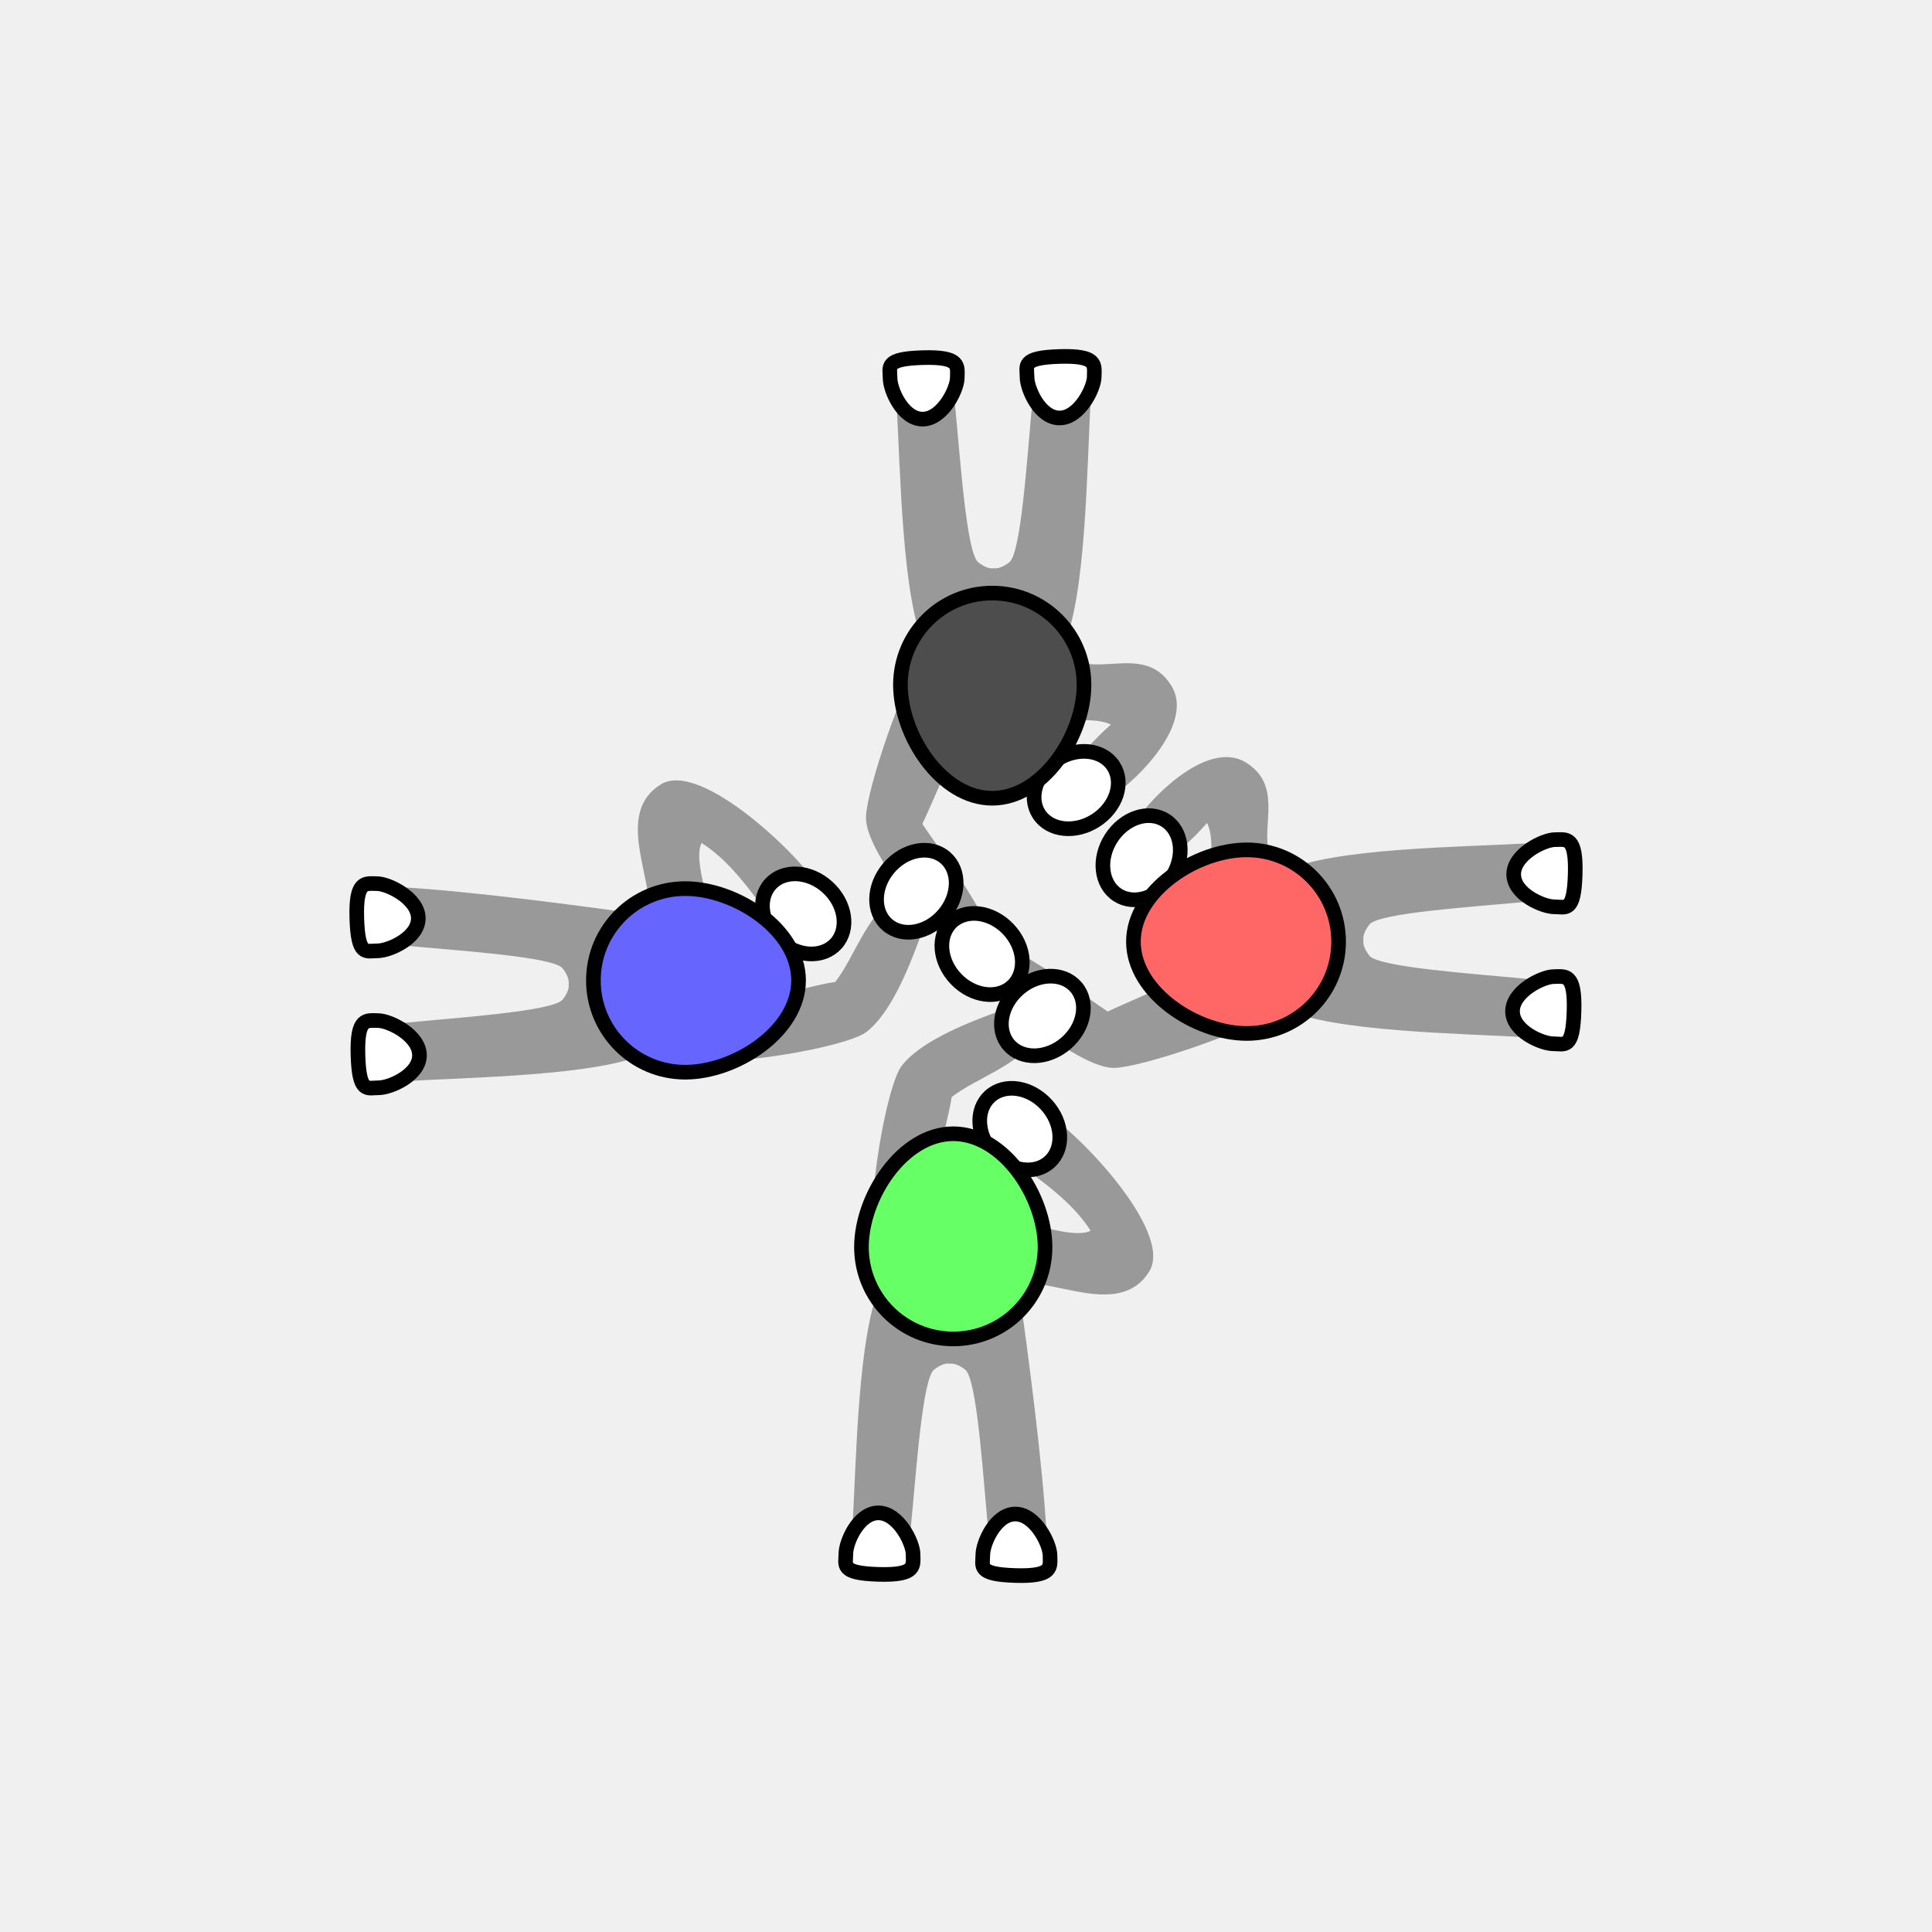
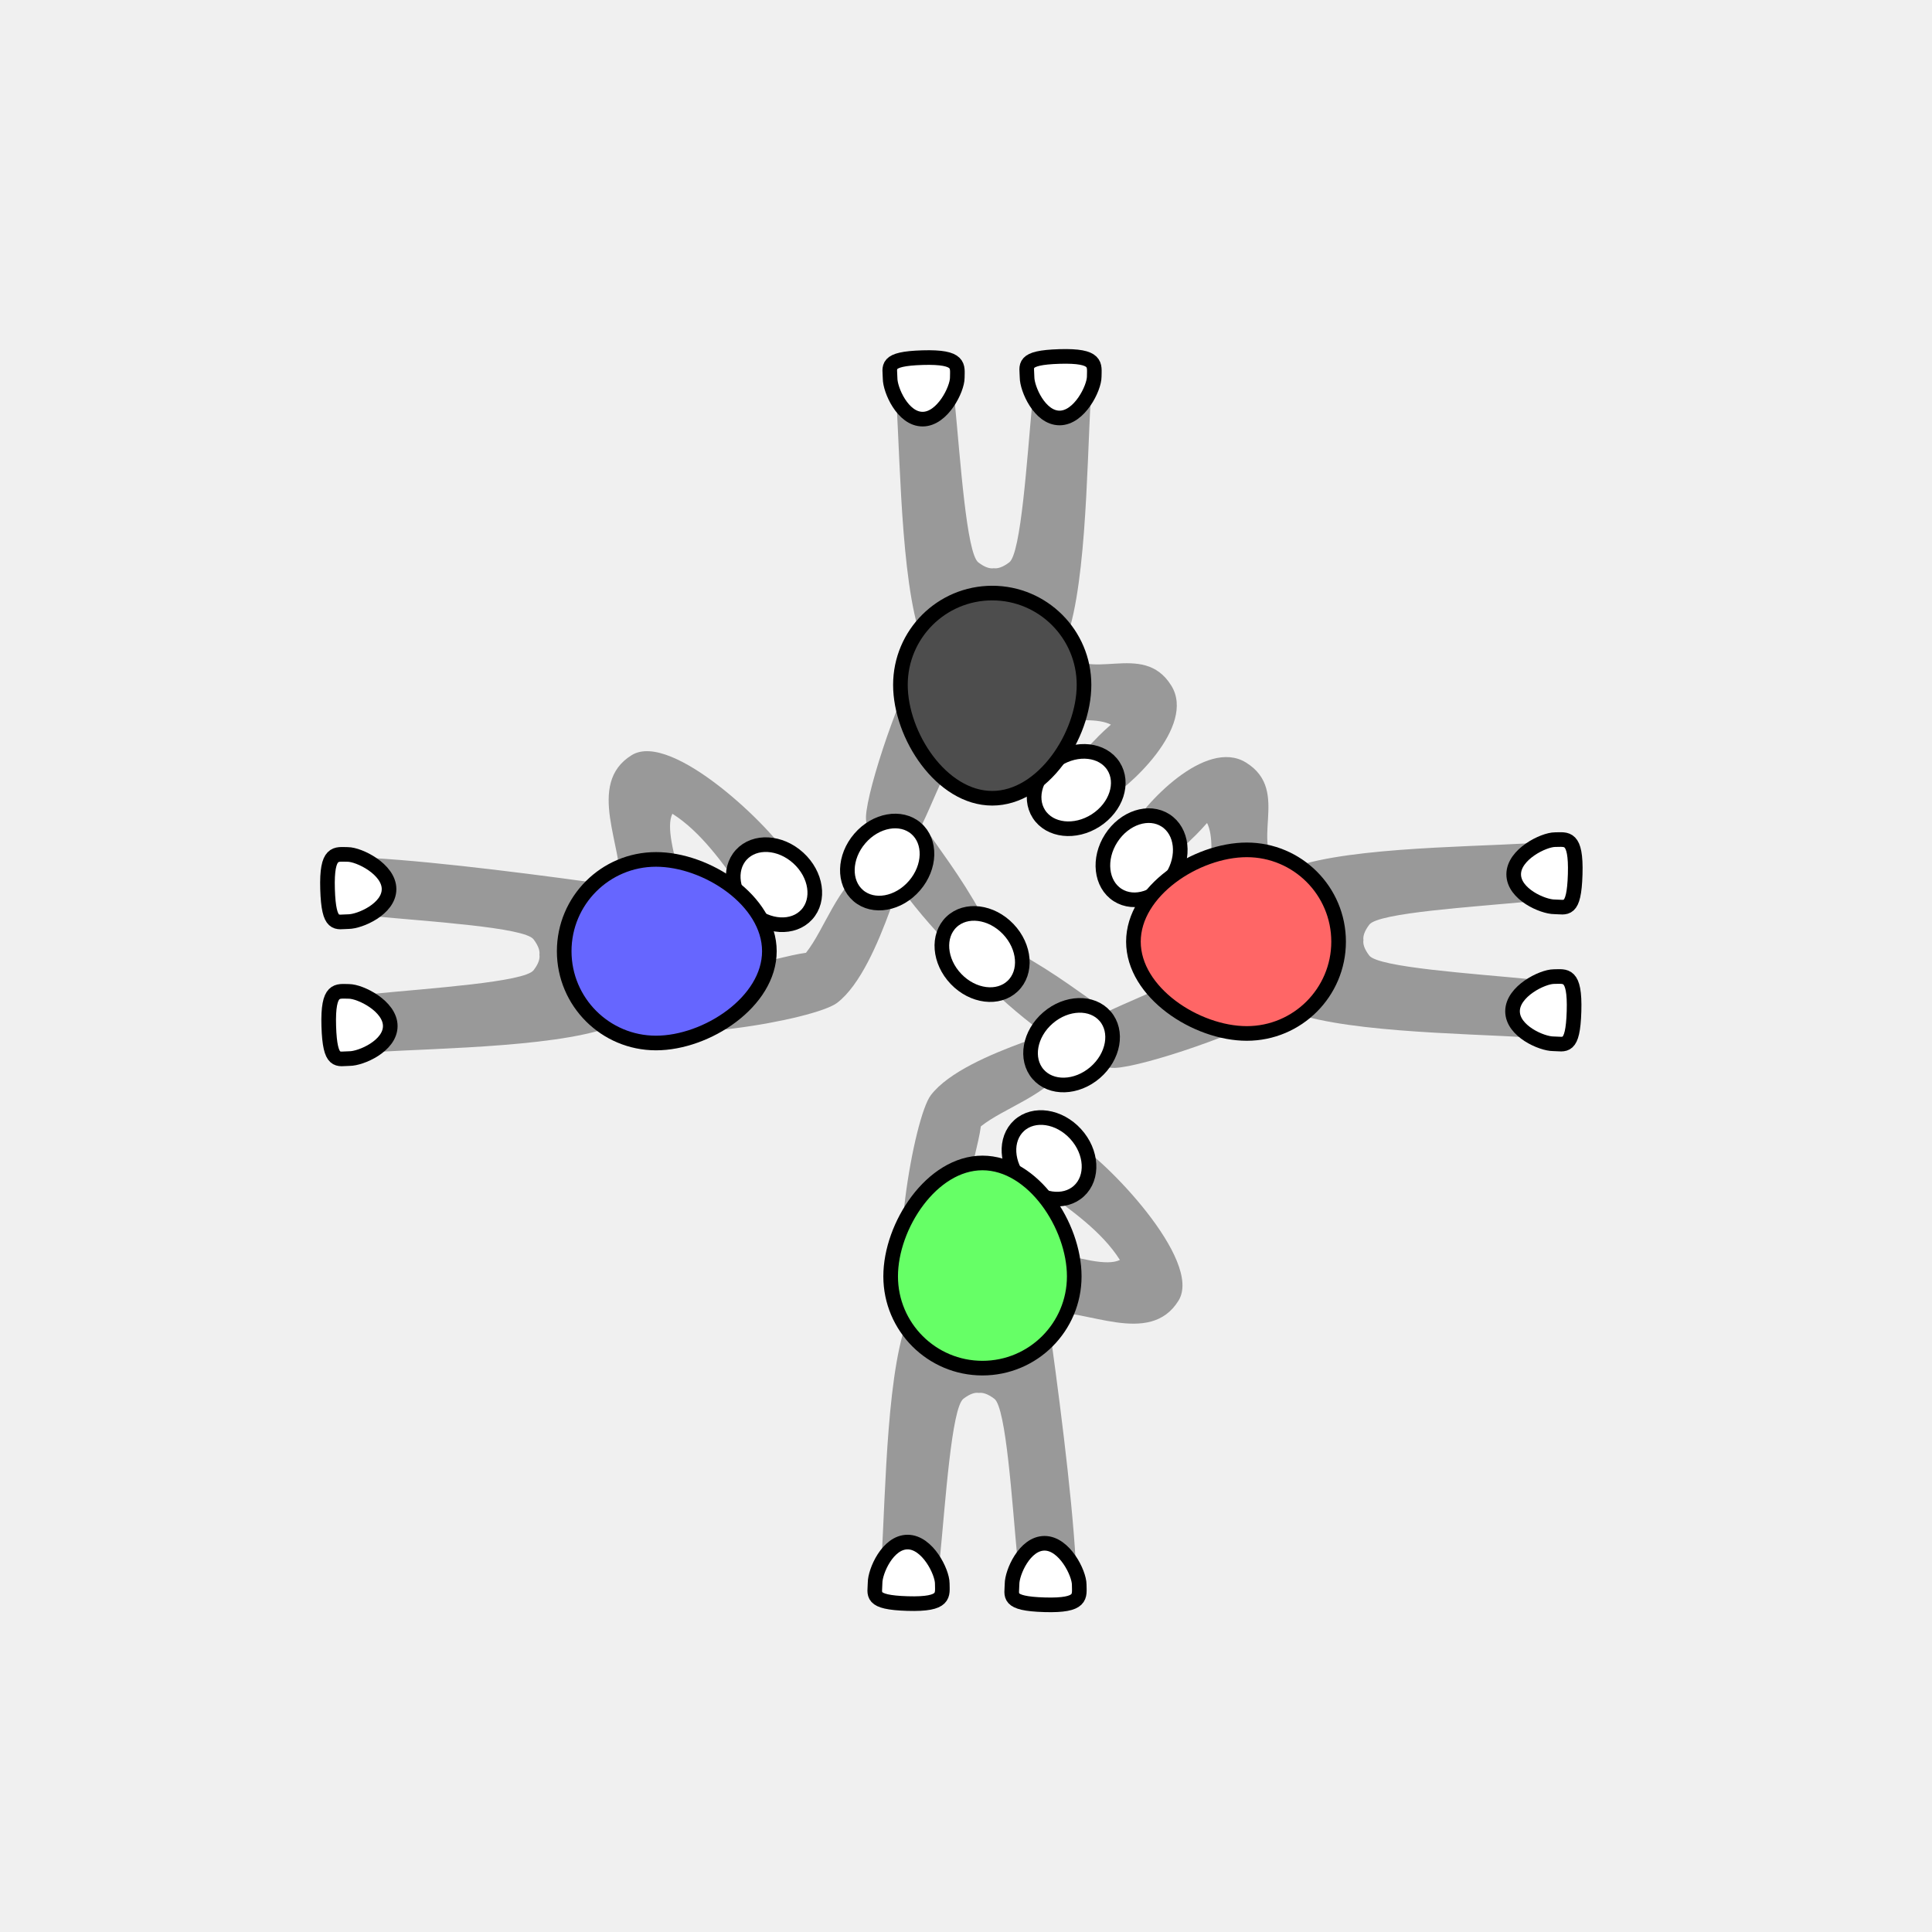
<svg xmlns="http://www.w3.org/2000/svg" width="35mm" height="35mm" viewBox="0 0 35 35" version="1.1" id="svg1" xml:space="preserve">
  <defs id="defs1" />
  <g id="layer1">
-     <path style="fill:#999999;fill-opacity:1;stroke:none;stroke-width:0.265;stroke-dasharray:none;stroke-opacity:1" d="m 7.009,16.581 c -0.004,-0.262 0.082,-0.518 0.262,-0.508 1.252,0.072 3.161,0.323 4.482,0.51 0.089,-0.676 -0.625,-1.853 0.22,-2.374 0.732,-0.452 2.589,1.364 2.851,1.863 0.131,0.249 -0.679,0.807 -0.858,0.566 -0.34,-0.459 -0.73,-1.034 -1.256,-1.367 -0.231,0.459 0.561,2.023 0.343,2.55 0.005,0.588 1.515,0.039 2.077,-0.031 0.341,-0.428 0.568,-1.22 1.115,-1.56 0.315,0.147 0.521,0.484 0.409,0.788 -0.218,0.593 -0.539,1.357 -0.959,1.678 -0.406,0.31 -3.254,0.803 -3.935,0.367 -0.904,0.432 -3.23,0.45 -4.482,0.527 -0.359,0.022 -0.346,-1.022 0.012,-1.057 1.03,-0.101 2.744,-0.213 2.906,-0.428 0.092,-0.121 0.116,-0.211 0.105,-0.279 0.01,-0.068 -0.015,-0.16 -0.107,-0.281 -0.163,-0.214 -1.876,-0.321 -2.906,-0.418 -0.179,-0.017 -0.273,-0.285 -0.277,-0.547 z" id="path4-4-5-5-1-3" />
-     <ellipse style="fill:#ffffff;fill-opacity:1;stroke:#000000;stroke-width:0.265;stroke-dasharray:none;stroke-opacity:1" id="path1-7-2-9-9-1-6-1-2-3-6" cx="-2.419" cy="21.909" rx="0.654" ry="0.803" transform="rotate(-47.61303)" />
-     <path id="path1-7-1-2-6-5-0-1" style="fill:#ffffff;stroke:#000000;stroke-width:0.265;stroke-dasharray:none" d="m 6.84,17.225 c 0.207,1e-6 0.738,-0.228 0.738,-0.589 3e-7,-0.361 -0.542,-0.628 -0.749,-0.628 -0.207,-1e-6 -0.386,-0.07 -0.365,0.628 0.021,0.698 0.168,0.589 0.375,0.589 z" />
-     <path id="path1-7-1-9-0-2-6-6-8" style="fill:#ffffff;stroke:#000000;stroke-width:0.265;stroke-dasharray:none" d="m 6.861,19.706 c 0.207,1e-6 0.738,-0.228 0.738,-0.589 0,-0.361 -0.542,-0.628 -0.749,-0.628 -0.207,-1e-6 -0.386,-0.07 -0.365,0.628 0.021,0.698 0.168,0.589 0.375,0.589 z" />
-     <path id="path1-9-9-6" style="fill:#6666ff;fill-opacity:1;stroke:#000000;stroke-width:0.265" d="m 12.413,16.098 c 0.918,10e-7 2.054,0.744 2.054,1.663 0,0.918 -1.136,1.663 -2.054,1.663 -0.918,0 -1.663,-0.744 -1.663,-1.663 -10e-7,-0.918 0.744,-1.663 1.663,-1.663 z" />
-     <path style="fill:#999999;fill-opacity:1;stroke:none;stroke-width:0.265;stroke-dasharray:none;stroke-opacity:1" d="m 18.448,27.997 c 0.262,0.004 0.518,-0.082 0.508,-0.262 -0.072,-1.252 -0.323,-3.161 -0.51,-4.482 0.676,-0.089 1.853,0.625 2.374,-0.22 0.452,-0.732 -1.364,-2.589 -1.863,-2.851 -0.249,-0.131 -0.807,0.679 -0.566,0.858 0.459,0.34 1.034,0.73 1.367,1.256 -0.459,0.231 -2.023,-0.561 -2.55,-0.343 -0.588,-0.005 -0.039,-1.515 0.031,-2.077 0.428,-0.341 1.22,-0.568 1.56,-1.115 -0.147,-0.315 -0.484,-0.521 -0.788,-0.409 -0.593,0.218 -1.357,0.539 -1.678,0.959 -0.31,0.406 -0.803,3.254 -0.367,3.935 -0.432,0.904 -0.45,3.23 -0.527,4.482 -0.022,0.359 1.022,0.346 1.057,-0.012 0.101,-1.03 0.213,-2.744 0.428,-2.906 0.121,-0.092 0.211,-0.116 0.279,-0.105 0.068,-0.01 0.16,0.015 0.281,0.107 0.214,0.163 0.321,1.876 0.418,2.906 0.017,0.179 0.285,0.273 0.547,0.277 z" id="path4-4-5-5-1-3-1" />
-     <ellipse style="fill:#ffffff;fill-opacity:1;stroke:#000000;stroke-width:0.265;stroke-dasharray:none;stroke-opacity:1" id="path1-7-2-9-9-1-6-1-2-3-6-0" cx="-0.144" cy="-27.562" rx="0.654" ry="0.803" transform="matrix(0.7386087,-0.6741344,-0.6741344,-0.7386087,0,0)" />
-     <path id="path1-7-1-2-6-5-0-1-5" style="fill:#ffffff;stroke:#000000;stroke-width:0.265;stroke-dasharray:none" d="m 17.805,28.166 c -1e-6,-0.207 0.228,-0.738 0.589,-0.738 0.361,1e-6 0.628,0.542 0.628,0.749 1e-6,0.207 0.07,0.386 -0.628,0.365 -0.698,-0.021 -0.589,-0.168 -0.589,-0.375 z" />
-     <path id="path1-7-1-9-0-2-6-6-8-1" style="fill:#ffffff;stroke:#000000;stroke-width:0.265;stroke-dasharray:none" d="m 15.324,28.145 c -10e-7,-0.207 0.228,-0.738 0.589,-0.738 0.361,0 0.628,0.542 0.628,0.749 1e-6,0.207 0.07,0.386 -0.628,0.365 -0.698,-0.021 -0.589,-0.168 -0.589,-0.375 z" />
-     <path id="path1-9-9-6-1" style="fill:#66ff66;fill-opacity:1;stroke:#000000;stroke-width:0.265" d="m 18.932,22.593 c -1e-6,-0.918 -0.744,-2.054 -1.663,-2.054 -0.918,0 -1.663,1.136 -1.663,2.054 0,0.918 0.744,1.663 1.663,1.663 0.918,0 1.663,-0.744 1.663,-1.663 z" />
+     <path style="fill:#999999;fill-opacity:1;stroke:none;stroke-width:0.265;stroke-dasharray:none;stroke-opacity:1" d="m 6.48,16.052 c -0.004,-0.262 0.082,-0.518 0.262,-0.508 1.252,0.072 3.161,0.323 4.482,0.51 0.089,-0.676 -0.625,-1.853 0.22,-2.374 0.732,-0.452 2.589,1.364 2.851,1.863 0.131,0.249 -0.679,0.807 -0.858,0.566 -0.34,-0.459 -0.73,-1.034 -1.256,-1.367 -0.231,0.459 0.561,2.023 0.343,2.55 0.005,0.588 1.515,0.039 2.077,-0.031 0.341,-0.428 0.568,-1.22 1.115,-1.56 0.315,0.147 0.521,0.484 0.409,0.788 -0.218,0.593 -0.539,1.357 -0.959,1.678 -0.406,0.31 -3.254,0.803 -3.935,0.367 -0.904,0.432 -3.23,0.45 -4.482,0.527 -0.359,0.022 -0.346,-1.022 0.012,-1.057 1.03,-0.101 2.744,-0.213 2.906,-0.428 0.092,-0.121 0.116,-0.211 0.105,-0.279 0.01,-0.068 -0.015,-0.16 -0.107,-0.281 -0.163,-0.214 -1.876,-0.321 -2.906,-0.418 -0.179,-0.017 -0.273,-0.285 -0.277,-0.547 z" id="path4-4-5-5-1-3" />
+     <ellipse style="fill:#ffffff;fill-opacity:1;stroke:#000000;stroke-width:0.265;stroke-dasharray:none;stroke-opacity:1" id="path1-7-2-9-9-1-6-1-2-3-6" cx="-2.385" cy="21.161" rx="0.654" ry="0.803" transform="rotate(-47.61303)" />
+     <path id="path1-7-1-2-6-5-0-1" style="fill:#ffffff;stroke:#000000;stroke-width:0.265;stroke-dasharray:none" d="m 6.31,16.696 c 0.207,1e-6 0.738,-0.228 0.738,-0.589 3e-7,-0.361 -0.542,-0.628 -0.749,-0.628 -0.207,-1e-6 -0.386,-0.07 -0.365,0.628 0.021,0.698 0.168,0.589 0.375,0.589 z" />
+     <path id="path1-7-1-9-0-2-6-6-8" style="fill:#ffffff;stroke:#000000;stroke-width:0.265;stroke-dasharray:none" d="m 6.332,19.177 c 0.207,10e-7 0.738,-0.228 0.738,-0.589 0,-0.361 -0.542,-0.628 -0.749,-0.628 -0.207,-10e-7 -0.386,-0.07 -0.365,0.628 0.021,0.698 0.168,0.589 0.375,0.589 z" />
+     <path id="path1-9-9-6" style="fill:#6666ff;fill-opacity:1;stroke:#000000;stroke-width:0.265" d="m 11.884,15.569 c 0.918,10e-7 2.054,0.744 2.054,1.663 0,0.918 -1.136,1.663 -2.054,1.663 -0.918,0 -1.663,-0.744 -1.663,-1.663 -1e-6,-0.918 0.744,-1.663 1.663,-1.663 z" />
+     <path style="fill:#999999;fill-opacity:1;stroke:none;stroke-width:0.265;stroke-dasharray:none;stroke-opacity:1" d="m 18.978,28.526 c 0.262,0.004 0.518,-0.082 0.508,-0.262 -0.072,-1.252 -0.323,-3.161 -0.51,-4.482 0.676,-0.089 1.853,0.625 2.374,-0.22 0.452,-0.732 -1.364,-2.589 -1.863,-2.851 -0.249,-0.131 -0.807,0.679 -0.566,0.858 0.459,0.34 1.034,0.73 1.367,1.256 -0.459,0.231 -2.023,-0.561 -2.55,-0.343 -0.588,-0.005 -0.039,-1.515 0.031,-2.077 0.428,-0.341 1.22,-0.568 1.56,-1.115 -0.147,-0.315 -0.484,-0.521 -0.788,-0.409 -0.593,0.218 -1.357,0.539 -1.678,0.959 -0.31,0.406 -0.803,3.254 -0.367,3.935 -0.432,0.904 -0.45,3.23 -0.527,4.482 -0.022,0.359 1.022,0.346 1.057,-0.012 0.101,-1.03 0.213,-2.744 0.428,-2.906 0.121,-0.092 0.211,-0.116 0.279,-0.105 0.068,-0.01 0.16,0.015 0.281,0.107 0.214,0.163 0.321,1.876 0.418,2.906 0.017,0.179 0.285,0.273 0.547,0.277 z" id="path4-4-5-5-1-3-1" />
+     <ellipse style="fill:#ffffff;fill-opacity:1;stroke:#000000;stroke-width:0.265;stroke-dasharray:none;stroke-opacity:1" id="path1-7-2-9-9-1-6-1-2-3-6-0" cx="-0.11" cy="-28.31" rx="0.654" ry="0.803" transform="matrix(0.7386087,-0.6741344,-0.6741344,-0.7386087,0,0)" />
+     <path id="path1-7-1-2-6-5-0-1-5" style="fill:#ffffff;stroke:#000000;stroke-width:0.265;stroke-dasharray:none" d="m 18.334,28.696 c -1e-6,-0.207 0.228,-0.738 0.589,-0.738 0.361,1e-6 0.628,0.542 0.628,0.749 10e-7,0.207 0.07,0.386 -0.628,0.365 -0.698,-0.021 -0.589,-0.168 -0.589,-0.375 z" />
+     <path id="path1-7-1-9-0-2-6-6-8-1" style="fill:#ffffff;stroke:#000000;stroke-width:0.265;stroke-dasharray:none" d="m 15.853,28.674 c -1e-6,-0.207 0.228,-0.738 0.589,-0.738 0.361,0 0.628,0.542 0.628,0.749 10e-7,0.207 0.07,0.386 -0.628,0.365 -0.698,-0.021 -0.589,-0.168 -0.589,-0.375 z" />
+     <path id="path1-9-9-6-1" style="fill:#66ff66;fill-opacity:1;stroke:#000000;stroke-width:0.265" d="m 19.461,23.122 c -10e-7,-0.918 -0.744,-2.054 -1.663,-2.054 -0.918,0 -1.663,1.136 -1.663,2.054 0,0.918 0.744,1.663 1.663,1.663 0.918,0 1.663,-0.744 1.663,-1.663 z" />
    <path style="fill:#999999;fill-opacity:1;stroke:none;stroke-width:0.265;stroke-dasharray:none;stroke-opacity:1" d="m 27.991,15.784 c 0.004,-0.262 -0.082,-0.518 -0.262,-0.508 -1.252,0.072 -3.577,0.081 -4.482,0.51 -0.679,-0.438 0.169,-1.451 -0.675,-1.972 -0.732,-0.452 -1.864,0.763 -2.126,1.262 -0.131,0.249 0.516,0.82 0.697,0.605 0.42,-0.5 0.376,-0.38 0.724,-0.772 0.231,0.459 -0.137,1.589 0.081,2.116 -0.005,0.588 -1.204,0.971 -1.879,1.3 -0.414,-0.272 -0.933,-0.688 -1.637,-1.073 -0.28,0.025 -0.735,0.405 -0.536,0.605 0.544,0.547 1.75,1.511 2.303,1.489 0.51,-0.02 2.362,-0.643 3.042,-1.078 0.904,0.432 3.23,0.45 4.482,0.527 0.359,0.022 0.346,-1.022 -0.012,-1.057 -1.03,-0.101 -2.744,-0.213 -2.906,-0.428 -0.092,-0.121 -0.116,-0.211 -0.105,-0.279 -0.01,-0.068 0.015,-0.16 0.107,-0.281 0.163,-0.214 1.876,-0.321 2.906,-0.418 0.179,-0.017 0.273,-0.285 0.277,-0.547 z" id="path4-4-5-5" />
    <path id="path1-7-1-2-6-5" style="fill:#ffffff;stroke:#000000;stroke-width:0.265;stroke-dasharray:none" d="m 28.16,16.428 c -0.207,0 -0.738,-0.228 -0.738,-0.589 0,-0.361 0.542,-0.628 0.749,-0.628 0.207,0 0.386,-0.07 0.365,0.628 -0.021,0.698 -0.168,0.589 -0.375,0.589 z" />
    <path id="path1-7-1-9-0-2-6" style="fill:#ffffff;stroke:#000000;stroke-width:0.265;stroke-dasharray:none" d="m 28.139,18.909 c -0.207,0 -0.738,-0.228 -0.738,-0.589 0,-0.361 0.542,-0.628 0.749,-0.628 0.207,0 0.386,-0.07 0.365,0.628 -0.021,0.698 -0.168,0.589 -0.375,0.589 z" />
    <ellipse style="fill:#ffffff;fill-opacity:1;stroke:#000000;stroke-width:0.265;stroke-dasharray:none;stroke-opacity:1" id="path1-7-2-9-9-1-6-1-2" cx="25.8" cy="1.87" rx="0.654" ry="0.803" transform="rotate(32.77357)" />
    <path id="path1-9-9-9" style="fill:#ff6666;fill-opacity:1;stroke:#000000;stroke-width:0.265" d="m 22.587,18.722 c -0.918,0 -2.054,-0.744 -2.054,-1.663 0,-0.918 1.136,-1.663 2.054,-1.663 0.918,0 1.663,0.744 1.663,1.663 0,0.918 -0.744,1.663 -1.663,1.663 z" />
-     <ellipse style="fill:#ffffff;fill-opacity:1;stroke:#000000;stroke-width:0.265;stroke-dasharray:none;stroke-opacity:1" id="path1-7-2-9-9-1-3-9-9-8-5-4-0" cx="26.269" cy="2.302" rx="0.654" ry="0.803" transform="matrix(0.6524699,0.7578147,0.7578147,-0.6524699,0,0)" />
+     <ellipse style="fill:#ffffff;fill-opacity:1;stroke:#000000;stroke-width:0.265;stroke-dasharray:none;stroke-opacity:1" id="path1-7-2-9-9-1-3-9-9-8-5-4-0" cx="27.015" cy="2.357" rx="0.654" ry="0.803" transform="matrix(0.6524699,0.7578147,0.7578147,-0.6524699,0,0)" />
    <path style="fill:#999999;fill-opacity:1;stroke:none;stroke-width:0.265;stroke-dasharray:none;stroke-opacity:1" d="m 19.25,7.003 c 0.262,-0.004 0.518,0.082 0.508,0.262 -0.072,1.252 -0.081,3.577 -0.51,4.482 0.438,0.679 1.451,-0.169 1.972,0.675 0.452,0.732 -0.763,1.864 -1.262,2.126 -0.249,0.131 -0.82,-0.516 -0.605,-0.697 0.5,-0.42 0.38,-0.376 0.772,-0.724 -0.459,-0.231 -1.589,0.137 -2.116,-0.081 -0.588,0.005 -0.971,1.204 -1.3,1.879 0.272,0.414 0.688,0.933 1.073,1.637 -0.025,0.28 -0.405,0.735 -0.605,0.536 -0.547,-0.544 -1.511,-1.75 -1.489,-2.303 0.02,-0.51 0.643,-2.362 1.078,-3.042 -0.432,-0.904 -0.45,-3.23 -0.527,-4.482 -0.022,-0.359 1.022,-0.346 1.057,0.012 0.101,1.03 0.213,2.744 0.428,2.906 0.121,0.092 0.211,0.116 0.279,0.105 0.068,0.01 0.16,-0.015 0.281,-0.107 0.214,-0.163 0.321,-1.876 0.418,-2.906 0.017,-0.179 0.285,-0.273 0.547,-0.277 z" id="path4-4-5-5-7" />
    <path id="path1-7-1-2-6-5-5" style="fill:#ffffff;stroke:#000000;stroke-width:0.265;stroke-dasharray:none" d="m 18.606,6.834 c 0,0.207 0.228,0.738 0.589,0.738 0.361,0 0.628,-0.542 0.628,-0.749 0,-0.207 0.07,-0.386 -0.628,-0.365 -0.698,0.021 -0.589,0.168 -0.589,0.375 z" />
    <path id="path1-7-1-9-0-2-6-9" style="fill:#ffffff;stroke:#000000;stroke-width:0.265;stroke-dasharray:none" d="m 16.125,6.855 c 0,0.207 0.228,0.738 0.589,0.738 0.361,0 0.628,-0.542 0.628,-0.749 0,-0.207 0.07,-0.386 -0.628,-0.365 -0.698,0.021 -0.589,0.168 -0.589,0.375 z" />
    <ellipse style="fill:#ffffff;fill-opacity:1;stroke:#000000;stroke-width:0.265;stroke-dasharray:none;stroke-opacity:1" id="path1-7-2-9-9-1-6-1-2-2" cx="-22.588" cy="-8.645" rx="0.654" ry="0.803" transform="matrix(-0.5413204,-0.8408164,-0.8408164,0.5413204,0,0)" />
    <path id="path1-9-9-9-2" style="fill:#4d4d4d;fill-opacity:1;stroke:#000000;stroke-width:0.265" d="m 16.312,12.407 c 0,0.918 0.744,2.054 1.663,2.054 0.918,0 1.663,-1.136 1.663,-2.054 0,-0.918 -0.744,-1.663 -1.663,-1.663 -0.918,0 -1.663,0.744 -1.663,1.663 z" />
    <ellipse style="fill:#ffffff;fill-opacity:1;stroke:#000000;stroke-width:0.265;stroke-dasharray:none;stroke-opacity:1" id="path1-7-2-9-9-8-7-2" cx="-0.916" cy="-24.787" rx="0.654" ry="0.803" transform="rotate(136.2852)" />
-     <ellipse style="fill:#ffffff;fill-opacity:1;stroke:#000000;stroke-width:0.265;stroke-dasharray:none;stroke-opacity:1" id="path1-7-2-9-9-1-3-9-9-8-5-4" cx="-23.115" cy="-1.404" rx="0.654" ry="0.803" transform="rotate(-139.2719)" />
+     <ellipse style="fill:#ffffff;fill-opacity:1;stroke:#000000;stroke-width:0.265;stroke-dasharray:none;stroke-opacity:1" id="path1-7-2-9-9-1-3-9-9-8-5-4" cx="-22.369" cy="-1.348" rx="0.654" ry="0.803" transform="rotate(-139.2719)" />
  </g>
</svg>
